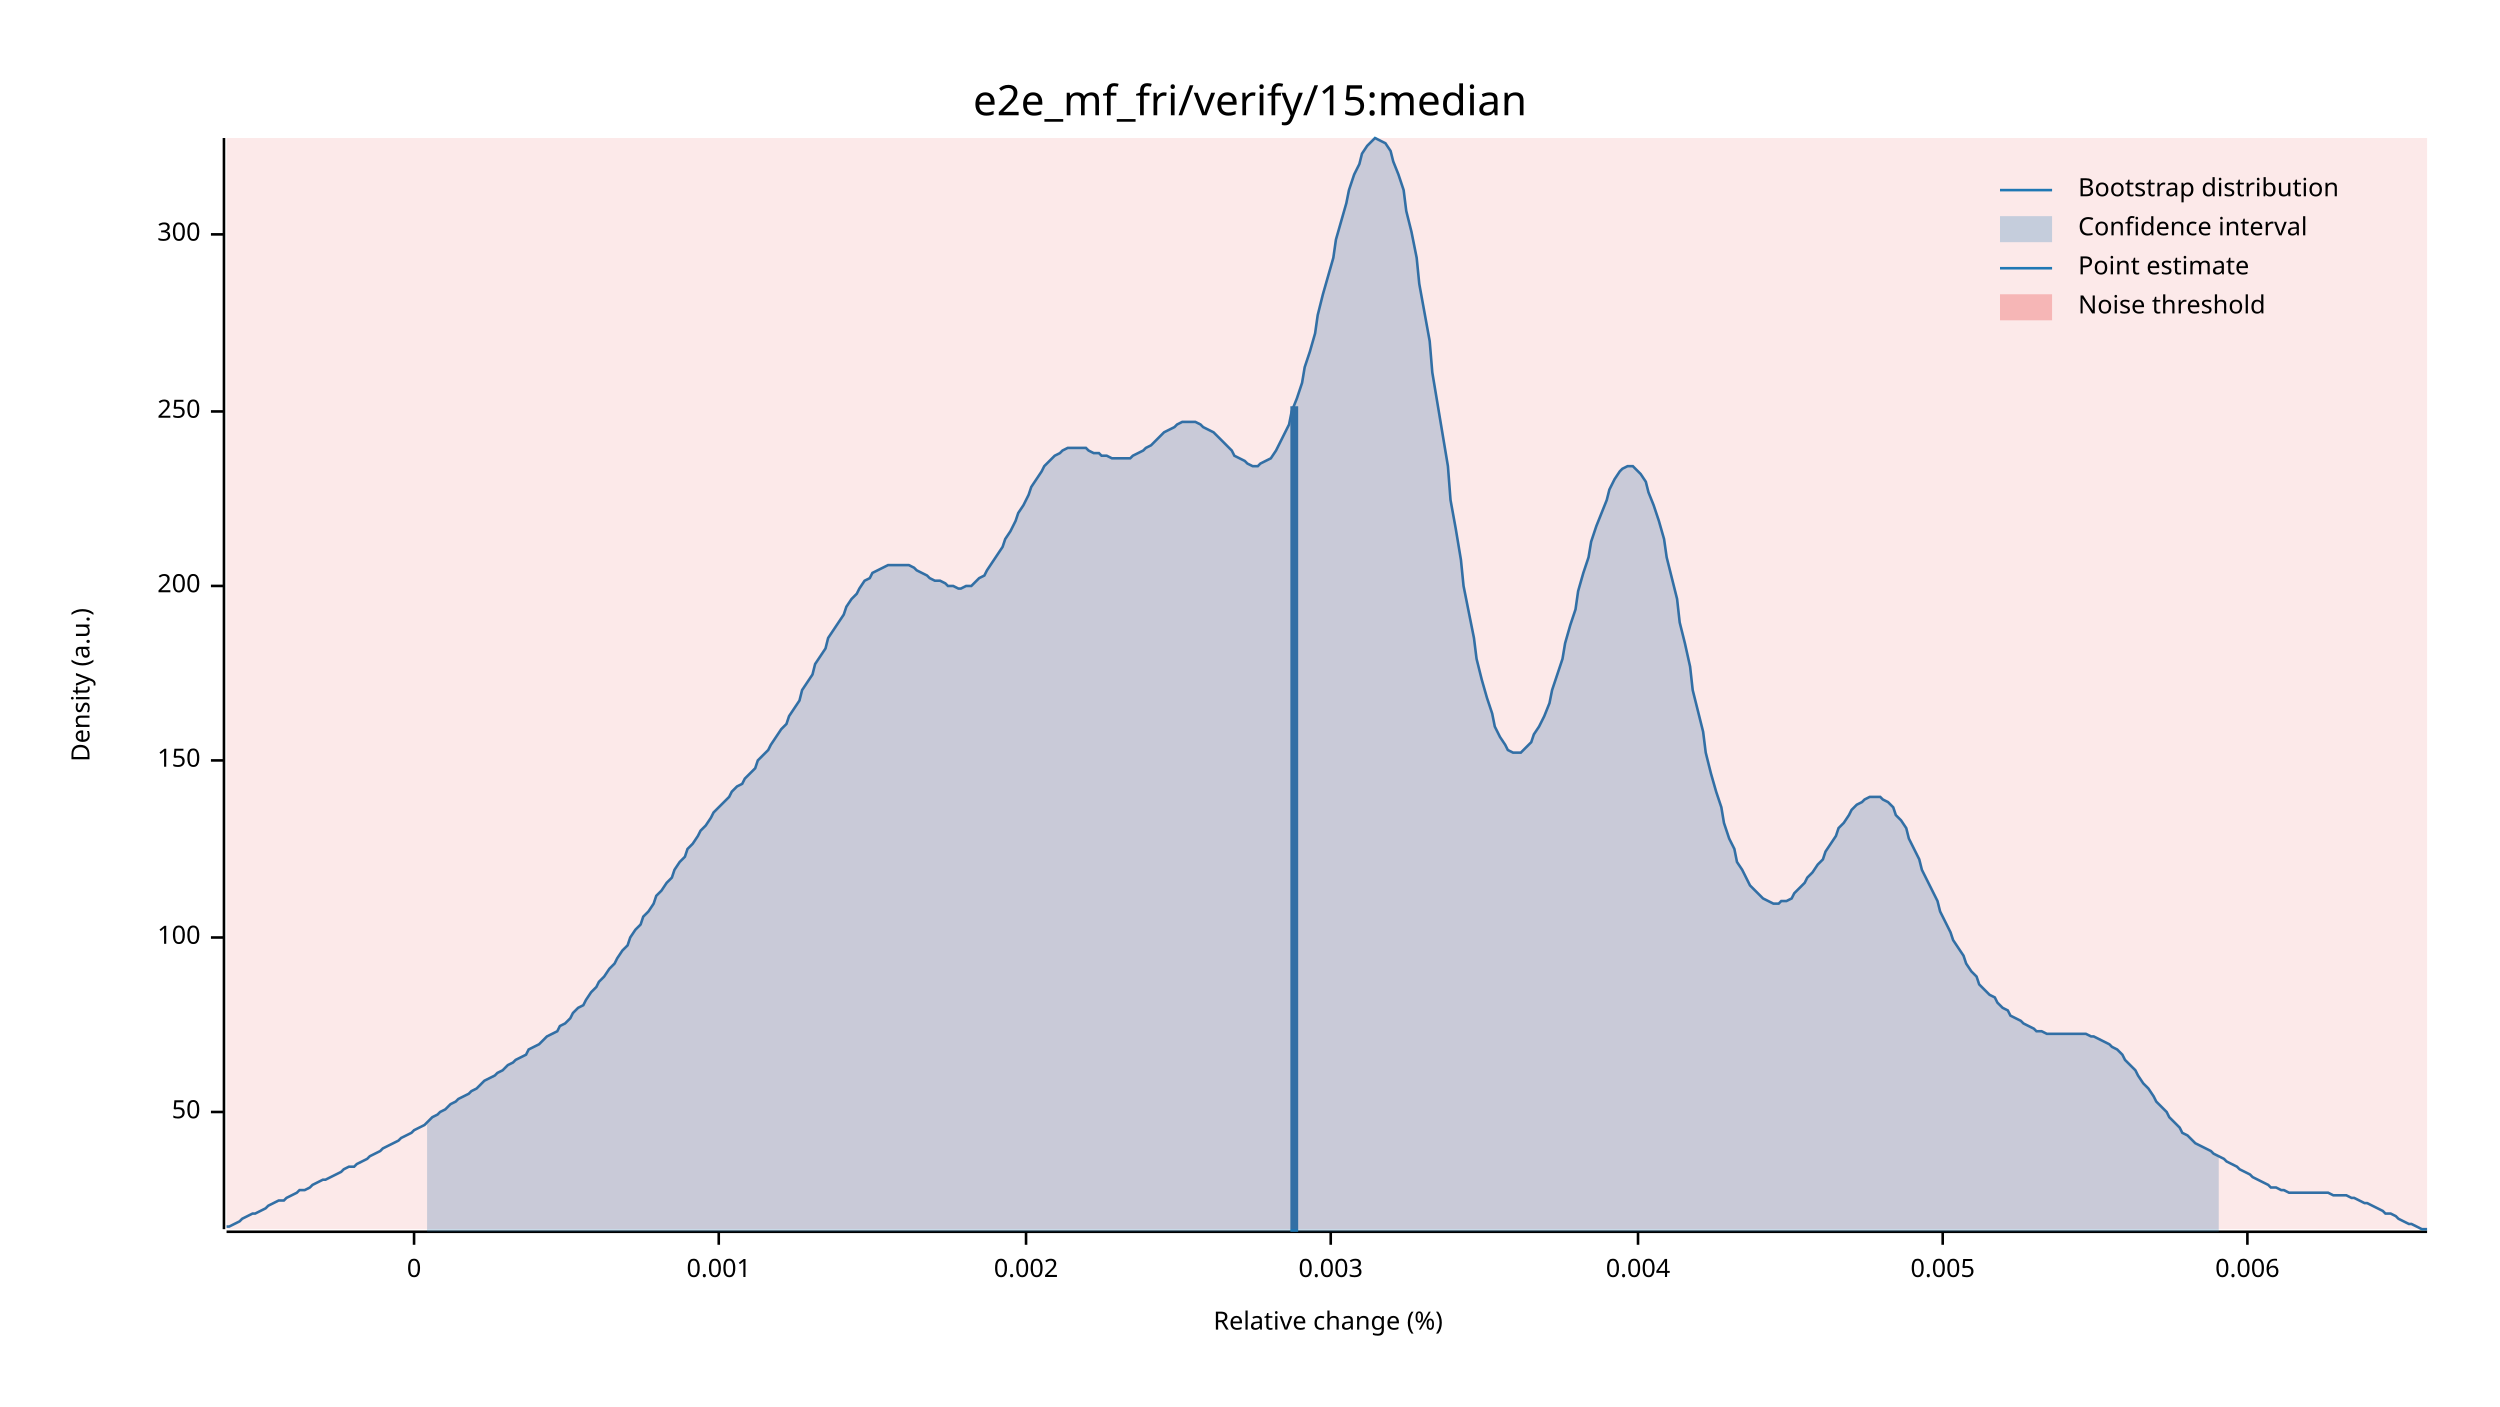
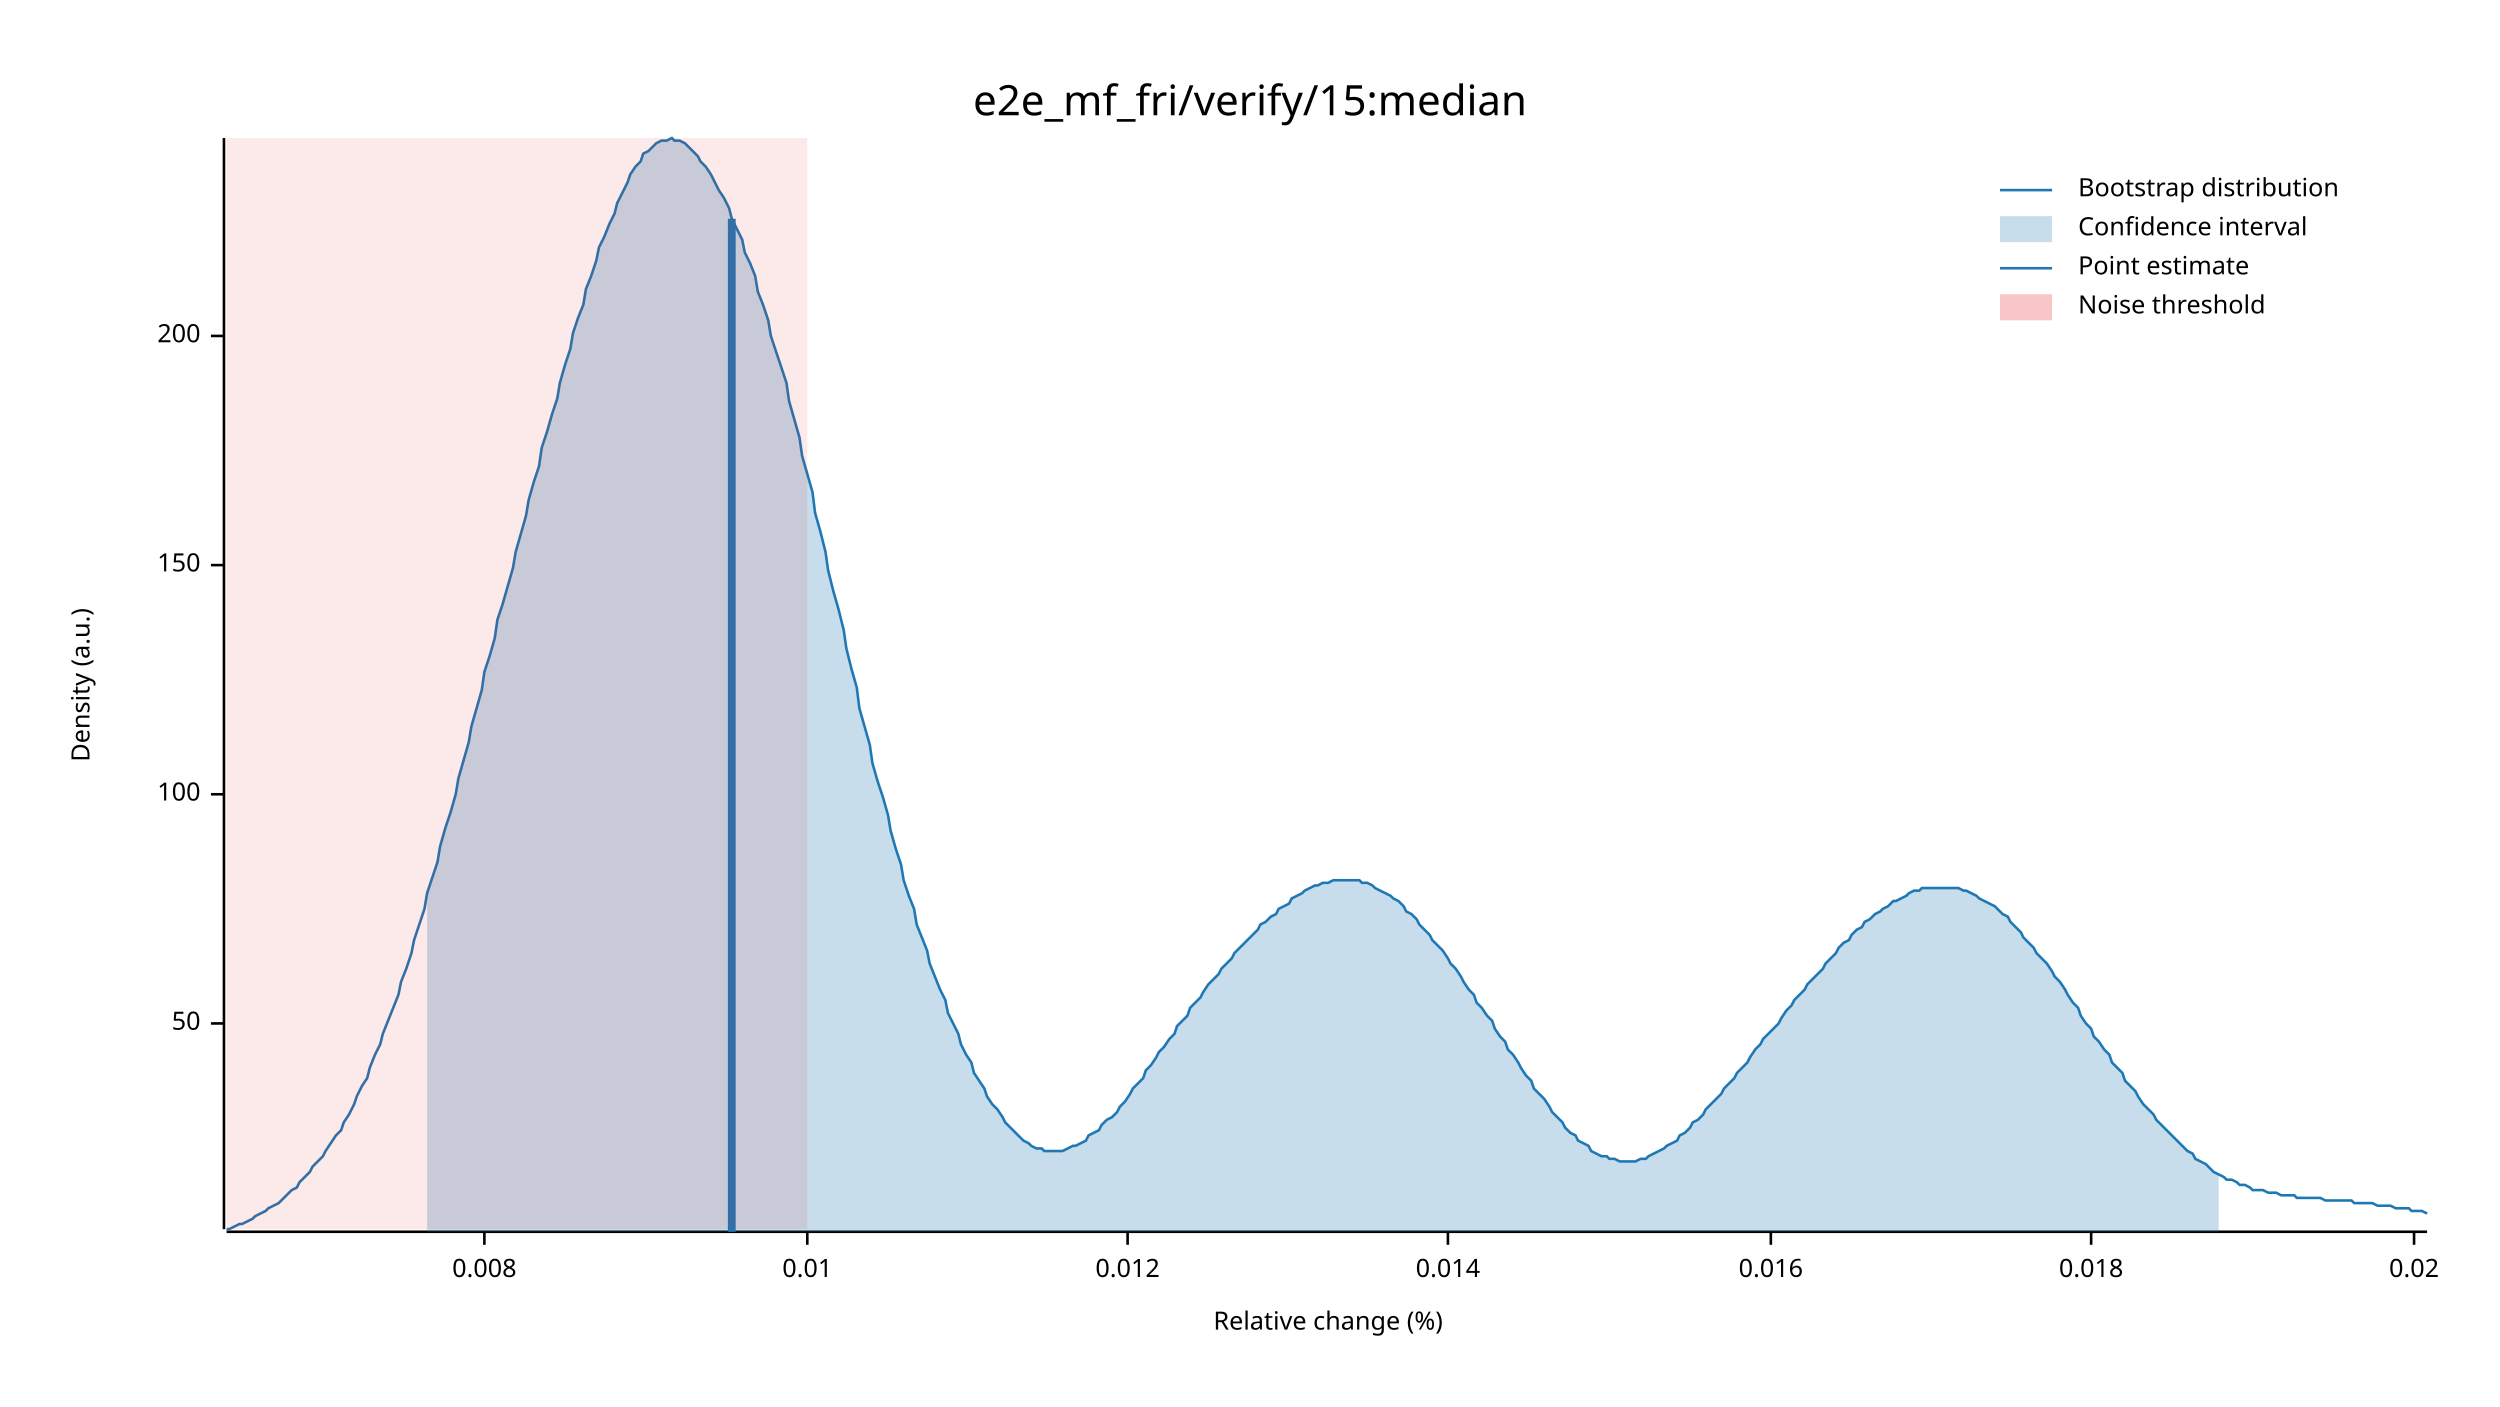
<svg xmlns="http://www.w3.org/2000/svg" width="960" height="540" viewBox="0 0 960 540">
  <text x="480" y="32" dy="0.76em" text-anchor="middle" font-family="sans-serif" font-size="16.129" opacity="1" fill="#000000">
e2e_mf_fri/verify/15:median
</text>
  <text x="27" y="263" dy="0.76em" text-anchor="middle" font-family="sans-serif" font-size="9.677" opacity="1" fill="#000000" transform="rotate(270, 27, 263)">
Density (a.u.)
</text>
  <text x="510" y="513" dy="-0.5ex" text-anchor="middle" font-family="sans-serif" font-size="9.677" opacity="1" fill="#000000">
Relative change (%)
</text>
  <polyline fill="none" opacity="1" stroke="#000000" stroke-width="1" points="86,53 86,472 " />
-   <text x="77" y="427" dy="0.5ex" text-anchor="end" font-family="sans-serif" font-size="9.677" opacity="1" fill="#000000">
+   <text x="77" y="393" dy="0.5ex" text-anchor="end" font-family="sans-serif" font-size="9.677" opacity="1" fill="#000000">
50
</text>
-   <polyline fill="none" opacity="1" stroke="#000000" stroke-width="1" points="81,427 86,427 " />
-   <text x="77" y="360" dy="0.5ex" text-anchor="end" font-family="sans-serif" font-size="9.677" opacity="1" fill="#000000">
+   <polyline fill="none" opacity="1" stroke="#000000" stroke-width="1" points="81,393 86,393 " />
+   <text x="77" y="305" dy="0.5ex" text-anchor="end" font-family="sans-serif" font-size="9.677" opacity="1" fill="#000000">
100
</text>
-   <polyline fill="none" opacity="1" stroke="#000000" stroke-width="1" points="81,360 86,360 " />
-   <text x="77" y="292" dy="0.5ex" text-anchor="end" font-family="sans-serif" font-size="9.677" opacity="1" fill="#000000">
+   <polyline fill="none" opacity="1" stroke="#000000" stroke-width="1" points="81,305 86,305 " />
+   <text x="77" y="217" dy="0.5ex" text-anchor="end" font-family="sans-serif" font-size="9.677" opacity="1" fill="#000000">
150
</text>
-   <polyline fill="none" opacity="1" stroke="#000000" stroke-width="1" points="81,292 86,292 " />
-   <text x="77" y="225" dy="0.5ex" text-anchor="end" font-family="sans-serif" font-size="9.677" opacity="1" fill="#000000">
+   <polyline fill="none" opacity="1" stroke="#000000" stroke-width="1" points="81,217 86,217 " />
+   <text x="77" y="129" dy="0.5ex" text-anchor="end" font-family="sans-serif" font-size="9.677" opacity="1" fill="#000000">
200
</text>
-   <polyline fill="none" opacity="1" stroke="#000000" stroke-width="1" points="81,225 86,225 " />
-   <text x="77" y="158" dy="0.5ex" text-anchor="end" font-family="sans-serif" font-size="9.677" opacity="1" fill="#000000">
- 250
+   <polyline fill="none" opacity="1" stroke="#000000" stroke-width="1" points="81,129 86,129 " />
+   <polyline fill="none" opacity="1" stroke="#000000" stroke-width="1" points="87,473 932,473 " />
+   <text x="186" y="483" dy="0.76em" text-anchor="middle" font-family="sans-serif" font-size="9.677" opacity="1" fill="#000000">
+ 0.008
</text>
-   <polyline fill="none" opacity="1" stroke="#000000" stroke-width="1" points="81,158 86,158 " />
-   <text x="77" y="90" dy="0.5ex" text-anchor="end" font-family="sans-serif" font-size="9.677" opacity="1" fill="#000000">
- 300
+   <polyline fill="none" opacity="1" stroke="#000000" stroke-width="1" points="186,473 186,478 " />
+   <text x="310" y="483" dy="0.76em" text-anchor="middle" font-family="sans-serif" font-size="9.677" opacity="1" fill="#000000">
+ 0.01
</text>
-   <polyline fill="none" opacity="1" stroke="#000000" stroke-width="1" points="81,90 86,90 " />
-   <polyline fill="none" opacity="1" stroke="#000000" stroke-width="1" points="87,473 932,473 " />
-   <text x="159" y="483" dy="0.76em" text-anchor="middle" font-family="sans-serif" font-size="9.677" opacity="1" fill="#000000">
- 0
+   <polyline fill="none" opacity="1" stroke="#000000" stroke-width="1" points="310,473 310,478 " />
+   <text x="433" y="483" dy="0.76em" text-anchor="middle" font-family="sans-serif" font-size="9.677" opacity="1" fill="#000000">
+ 0.012
</text>
-   <polyline fill="none" opacity="1" stroke="#000000" stroke-width="1" points="159,473 159,478 " />
-   <text x="276" y="483" dy="0.76em" text-anchor="middle" font-family="sans-serif" font-size="9.677" opacity="1" fill="#000000">
- 0.001
+   <polyline fill="none" opacity="1" stroke="#000000" stroke-width="1" points="433,473 433,478 " />
+   <text x="556" y="483" dy="0.76em" text-anchor="middle" font-family="sans-serif" font-size="9.677" opacity="1" fill="#000000">
+ 0.014
</text>
-   <polyline fill="none" opacity="1" stroke="#000000" stroke-width="1" points="276,473 276,478 " />
-   <text x="394" y="483" dy="0.76em" text-anchor="middle" font-family="sans-serif" font-size="9.677" opacity="1" fill="#000000">
- 0.002
+   <polyline fill="none" opacity="1" stroke="#000000" stroke-width="1" points="556,473 556,478 " />
+   <text x="680" y="483" dy="0.76em" text-anchor="middle" font-family="sans-serif" font-size="9.677" opacity="1" fill="#000000">
+ 0.016
</text>
-   <polyline fill="none" opacity="1" stroke="#000000" stroke-width="1" points="394,473 394,478 " />
-   <text x="511" y="483" dy="0.76em" text-anchor="middle" font-family="sans-serif" font-size="9.677" opacity="1" fill="#000000">
- 0.003
+   <polyline fill="none" opacity="1" stroke="#000000" stroke-width="1" points="680,473 680,478 " />
+   <text x="803" y="483" dy="0.76em" text-anchor="middle" font-family="sans-serif" font-size="9.677" opacity="1" fill="#000000">
+ 0.018
</text>
-   <polyline fill="none" opacity="1" stroke="#000000" stroke-width="1" points="511,473 511,478 " />
-   <text x="629" y="483" dy="0.76em" text-anchor="middle" font-family="sans-serif" font-size="9.677" opacity="1" fill="#000000">
- 0.004
+   <polyline fill="none" opacity="1" stroke="#000000" stroke-width="1" points="803,473 803,478 " />
+   <text x="927" y="483" dy="0.76em" text-anchor="middle" font-family="sans-serif" font-size="9.677" opacity="1" fill="#000000">
+ 0.02
</text>
-   <polyline fill="none" opacity="1" stroke="#000000" stroke-width="1" points="629,473 629,478 " />
-   <text x="746" y="483" dy="0.76em" text-anchor="middle" font-family="sans-serif" font-size="9.677" opacity="1" fill="#000000">
- 0.005
- </text>
-   <polyline fill="none" opacity="1" stroke="#000000" stroke-width="1" points="746,473 746,478 " />
-   <text x="863" y="483" dy="0.76em" text-anchor="middle" font-family="sans-serif" font-size="9.677" opacity="1" fill="#000000">
- 0.006
- </text>
-   <polyline fill="none" opacity="1" stroke="#000000" stroke-width="1" points="863,473 863,478 " />
-   <polyline fill="none" opacity="1" stroke="#1F78B4" stroke-width="1" points="87,471 88,471 90,470 92,469 93,468 95,467 97,466 98,466 100,465 102,464 103,463 105,462 107,461 109,461 110,460 112,459 114,458 115,457 117,457 119,456 120,455 122,454 124,453 125,453 127,452 129,451 131,450 132,449 134,448 136,448 137,447 139,446 141,445 142,444 144,443 146,442 147,441 149,440 151,439 153,438 154,437 156,436 158,435 159,434 161,433 163,432 164,431 166,429 168,428 169,427 171,426 173,424 175,423 176,422 178,421 180,420 181,419 183,418 185,416 186,415 188,414 190,413 191,412 193,411 195,409 197,408 198,407 200,406 202,405 203,403 205,402 207,401 208,400 210,398 212,397 214,396 215,394 217,393 219,391 220,389 222,387 224,386 225,384 227,381 229,379 230,377 232,375 234,372 236,370 237,368 239,365 241,363 242,360 244,357 246,355 247,352 249,350 251,347 252,344 254,342 256,339 258,337 259,334 261,331 263,329 264,326 266,324 268,321 269,319 271,317 273,314 274,312 276,310 278,308 280,306 281,304 283,302 285,301 286,299 288,297 290,295 291,292 293,290 295,288 296,286 298,283 300,280 302,278 303,275 305,272 307,269 308,265 310,262 312,259 313,255 315,252 317,249 318,245 320,242 322,239 324,236 325,233 327,230 329,228 330,226 332,223 334,222 335,220 337,219 339,218 341,217 342,217 344,217 346,217 347,217 349,217 351,218 352,219 354,220 356,221 357,222 359,223 361,223 363,224 364,225 366,225 368,226 369,226 371,225 373,225 374,224 376,222 378,221 379,219 381,216 383,213 385,210 386,207 388,204 390,200 391,197 393,194 395,190 396,187 398,184 400,181 401,179 403,177 405,175 407,174 408,173 410,172 412,172 413,172 415,172 417,172 418,173 420,174 422,174 423,175 425,175 427,176 429,176 430,176 432,176 434,176 435,175 437,174 439,173 440,172 442,171 444,169 445,168 447,166 449,165 451,164 452,163 454,162 456,162 457,162 459,162 461,163 462,164 464,165 466,166 468,168 469,169 471,171 473,173 474,175 476,176 478,177 479,178 481,179 483,179 484,178 486,177 488,176 490,173 491,171 493,167 495,163 496,158 498,153 500,147 501,141 503,135 505,128 506,121 508,113 510,106 512,99 513,92 515,85 517,78 518,73 520,67 522,63 523,59 525,56 527,54 528,53 530,54 532,55 534,58 535,62 537,67 539,73 540,81 542,89 544,99 545,109 547,120 549,131 550,143 552,155 554,167 556,179 557,192 559,203 561,215 562,225 564,235 566,245 567,253 569,261 571,268 573,274 574,279 576,283 578,286 579,288 581,289 583,289 584,289 586,287 588,285 589,282 591,279 593,275 595,270 596,265 598,259 600,253 601,247 603,240 605,234 606,227 608,220 610,214 611,208 613,202 615,197 617,192 618,188 620,184 622,181 623,180 625,179 627,179 628,180 630,182 632,185 633,189 635,194 637,200 639,207 640,214 642,222 644,230 645,239 647,247 649,256 650,265 652,273 654,281 655,289 657,297 659,304 661,310 662,316 664,322 666,326 667,331 669,334 671,338 672,340 674,342 676,344 677,345 679,346 681,347 683,347 684,346 686,346 688,345 689,343 691,341 693,339 694,337 696,335 698,332 700,330 701,327 703,324 705,321 706,318 708,316 710,313 711,311 713,309 715,308 716,307 718,306 720,306 722,306 723,307 725,308 727,310 728,313 730,315 732,318 733,322 735,326 737,330 738,334 740,338 742,342 744,346 745,350 747,354 749,358 750,361 752,364 754,367 755,370 757,373 759,375 760,378 762,380 764,382 766,383 767,385 769,387 771,388 772,390 774,391 776,392 777,393 779,394 781,395 782,396 784,396 786,397 788,397 789,397 791,397 793,397 794,397 796,397 798,397 799,397 801,397 803,398 804,398 806,399 808,400 810,401 811,402 813,403 815,405 816,407 818,409 820,411 821,413 823,416 825,418 827,421 828,423 830,425 832,427 833,429 835,431 837,433 838,435 840,436 842,438 843,439 845,440 847,441 849,442 850,443 852,444 854,445 855,446 857,447 859,448 860,449 862,450 864,451 865,452 867,453 869,454 871,455 872,456 874,456 876,457 877,457 879,458 881,458 882,458 884,458 886,458 887,458 889,458 891,458 893,458 894,458 896,459 898,459 899,459 901,459 903,460 904,460 906,461 908,462 909,462 911,463 913,464 915,465 916,466 918,466 920,467 921,468 923,469 925,470 926,470 928,471 930,472 932,472 " />
-   <polygon opacity="0.25" fill="#1F78B4" points="164,431 166,429 168,428 169,427 171,426 173,424 175,423 176,422 178,421 180,420 181,419 183,418 185,416 186,415 188,414 190,413 191,412 193,411 195,409 197,408 198,407 200,406 202,405 203,403 205,402 207,401 208,400 210,398 212,397 214,396 215,394 217,393 219,391 220,389 222,387 224,386 225,384 227,381 229,379 230,377 232,375 234,372 236,370 237,368 239,365 241,363 242,360 244,357 246,355 247,352 249,350 251,347 252,344 254,342 256,339 258,337 259,334 261,331 263,329 264,326 266,324 268,321 269,319 271,317 273,314 274,312 276,310 278,308 280,306 281,304 283,302 285,301 286,299 288,297 290,295 291,292 293,290 295,288 296,286 298,283 300,280 302,278 303,275 305,272 307,269 308,265 310,262 312,259 313,255 315,252 317,249 318,245 320,242 322,239 324,236 325,233 327,230 329,228 330,226 332,223 334,222 335,220 337,219 339,218 341,217 342,217 344,217 346,217 347,217 349,217 351,218 352,219 354,220 356,221 357,222 359,223 361,223 363,224 364,225 366,225 368,226 369,226 371,225 373,225 374,224 376,222 378,221 379,219 381,216 383,213 385,210 386,207 388,204 390,200 391,197 393,194 395,190 396,187 398,184 400,181 401,179 403,177 405,175 407,174 408,173 410,172 412,172 413,172 415,172 417,172 418,173 420,174 422,174 423,175 425,175 427,176 429,176 430,176 432,176 434,176 435,175 437,174 439,173 440,172 442,171 444,169 445,168 447,166 449,165 451,164 452,163 454,162 456,162 457,162 459,162 461,163 462,164 464,165 466,166 468,168 469,169 471,171 473,173 474,175 476,176 478,177 479,178 481,179 483,179 484,178 486,177 488,176 490,173 491,171 493,167 495,163 496,158 498,153 500,147 501,141 503,135 505,128 506,121 508,113 510,106 512,99 513,92 515,85 517,78 518,73 520,67 522,63 523,59 525,56 527,54 528,53 530,54 532,55 534,58 535,62 537,67 539,73 540,81 542,89 544,99 545,109 547,120 549,131 550,143 552,155 554,167 556,179 557,192 559,203 561,215 562,225 564,235 566,245 567,253 569,261 571,268 573,274 574,279 576,283 578,286 579,288 581,289 583,289 584,289 586,287 588,285 589,282 591,279 593,275 595,270 596,265 598,259 600,253 601,247 603,240 605,234 606,227 608,220 610,214 611,208 613,202 615,197 617,192 618,188 620,184 622,181 623,180 625,179 627,179 628,180 630,182 632,185 633,189 635,194 637,200 639,207 640,214 642,222 644,230 645,239 647,247 649,256 650,265 652,273 654,281 655,289 657,297 659,304 661,310 662,316 664,322 666,326 667,331 669,334 671,338 672,340 674,342 676,344 677,345 679,346 681,347 683,347 684,346 686,346 688,345 689,343 691,341 693,339 694,337 696,335 698,332 700,330 701,327 703,324 705,321 706,318 708,316 710,313 711,311 713,309 715,308 716,307 718,306 720,306 722,306 723,307 725,308 727,310 728,313 730,315 732,318 733,322 735,326 737,330 738,334 740,338 742,342 744,346 745,350 747,354 749,358 750,361 752,364 754,367 755,370 757,373 759,375 760,378 762,380 764,382 766,383 767,385 769,387 771,388 772,390 774,391 776,392 777,393 779,394 781,395 782,396 784,396 786,397 788,397 789,397 791,397 793,397 794,397 796,397 798,397 799,397 801,397 803,398 804,398 806,399 808,400 810,401 811,402 813,403 815,405 816,407 818,409 820,411 821,413 823,416 825,418 827,421 828,423 830,425 832,427 833,429 835,431 837,433 838,435 840,436 842,438 843,439 845,440 847,441 849,442 850,443 852,444 852,473 164,473 " />
-   <polyline fill="none" opacity="1" stroke="#1F78B4" stroke-width="3" points="497,473 497,156 " />
-   <rect x="87" y="53" width="845" height="419" opacity="0.1" fill="#E31A1C" stroke="none" />
+   <polyline fill="none" opacity="1" stroke="#000000" stroke-width="1" points="927,473 927,478 " />
+   <polyline fill="none" opacity="1" stroke="#1F78B4" stroke-width="1" points="87,472 88,472 90,471 92,470 93,470 95,469 97,468 98,467 100,466 102,465 103,464 105,463 107,462 109,460 110,459 112,457 114,456 115,454 117,452 119,450 120,448 122,446 124,444 125,442 127,439 129,436 131,434 132,431 134,428 136,424 137,421 139,417 141,414 142,410 144,405 146,401 147,397 149,392 151,387 153,382 154,377 156,372 158,366 159,361 161,355 163,349 164,343 166,337 168,331 169,325 171,318 173,312 175,305 176,299 178,292 180,285 181,279 183,272 185,265 186,258 188,252 190,245 191,238 193,232 195,225 197,218 198,212 200,205 202,198 203,192 205,185 207,179 208,172 210,166 212,159 214,153 215,147 217,140 219,134 220,128 222,122 224,117 225,111 227,106 229,100 230,95 232,91 234,86 236,82 237,78 239,74 241,70 242,67 244,64 246,62 247,59 249,58 251,56 252,55 254,54 256,54 258,53 259,54 261,54 263,55 264,56 266,58 268,60 269,62 271,64 273,67 274,69 276,73 278,76 280,80 281,84 283,88 285,92 286,97 288,101 290,106 291,112 293,117 295,123 296,129 298,135 300,141 302,147 303,154 305,161 307,168 308,175 310,182 312,189 313,197 315,204 317,212 318,219 320,227 322,234 324,242 325,249 327,257 329,264 330,272 332,279 334,286 335,293 337,300 339,306 341,313 342,319 344,326 346,332 347,338 349,344 351,349 352,355 354,360 356,365 357,370 359,375 361,380 363,384 364,389 366,393 368,397 369,401 371,405 373,408 374,412 376,415 378,418 379,421 381,424 383,426 385,429 386,431 388,433 390,435 391,436 393,438 395,439 396,440 398,441 400,441 401,442 403,442 405,442 407,442 408,442 410,441 412,440 413,440 415,439 417,438 418,436 420,435 422,434 423,432 425,430 427,429 429,427 430,425 432,423 434,420 435,418 437,416 439,414 440,411 442,409 444,406 445,404 447,402 449,399 451,397 452,394 454,392 456,390 457,387 459,385 461,383 462,381 464,378 466,376 468,374 469,372 471,370 473,368 474,366 476,364 478,362 479,361 481,359 483,357 484,355 486,354 488,352 490,351 491,349 493,348 495,347 496,345 498,344 500,343 501,342 503,341 505,340 506,340 508,339 510,339 512,338 513,338 515,338 517,338 518,338 520,338 522,338 523,339 525,339 527,340 528,341 530,342 532,343 534,344 535,345 537,346 539,348 540,350 542,351 544,353 545,355 547,357 549,359 550,361 552,363 554,365 556,368 557,370 559,372 561,375 562,377 564,380 566,382 567,385 569,387 571,390 573,392 574,395 576,398 578,400 579,403 581,405 583,408 584,410 586,413 588,415 589,418 591,420 593,422 595,425 596,427 598,429 600,431 601,433 603,435 605,436 606,438 608,439 610,440 611,442 613,443 615,444 617,444 618,445 620,445 622,446 623,446 625,446 627,446 628,446 630,445 632,445 633,444 635,443 637,442 639,441 640,440 642,439 644,438 645,436 647,435 649,433 650,431 652,430 654,428 655,426 657,424 659,422 661,420 662,418 664,416 666,414 667,412 669,410 671,408 672,406 674,403 676,401 677,399 679,397 681,395 683,393 684,391 686,388 688,386 689,384 691,382 693,380 694,378 696,376 698,374 700,372 701,370 703,368 705,366 706,364 708,362 710,361 711,359 713,357 715,356 716,354 718,353 720,351 722,350 723,349 725,348 727,346 728,346 730,345 732,344 733,343 735,342 737,342 738,341 740,341 742,341 744,341 745,341 747,341 749,341 750,341 752,341 754,342 755,342 757,343 759,344 760,345 762,346 764,347 766,348 767,349 769,351 771,352 772,354 774,356 776,358 777,360 779,362 781,364 782,366 784,368 786,370 788,373 789,375 791,377 793,380 794,382 796,385 798,387 799,390 801,393 803,395 804,398 806,400 808,403 810,405 811,408 813,410 815,412 816,415 818,417 820,419 821,421 823,424 825,426 827,428 828,430 830,432 832,434 833,435 835,437 837,439 838,440 840,442 842,443 843,445 845,446 847,447 849,449 850,450 852,451 854,452 855,453 857,453 859,454 860,455 862,455 864,456 865,457 867,457 869,457 871,458 872,458 874,458 876,459 877,459 879,459 881,459 882,460 884,460 886,460 887,460 889,460 891,460 893,461 894,461 896,461 898,461 899,461 901,461 903,461 904,462 906,462 908,462 909,462 911,462 913,463 915,463 916,463 918,463 920,464 921,464 923,464 925,464 926,465 928,465 930,465 932,466 " />
+   <polygon opacity="0.25" fill="#1F78B4" points="164,343 166,337 168,331 169,325 171,318 173,312 175,305 176,299 178,292 180,285 181,279 183,272 185,265 186,258 188,252 190,245 191,238 193,232 195,225 197,218 198,212 200,205 202,198 203,192 205,185 207,179 208,172 210,166 212,159 214,153 215,147 217,140 219,134 220,128 222,122 224,117 225,111 227,106 229,100 230,95 232,91 234,86 236,82 237,78 239,74 241,70 242,67 244,64 246,62 247,59 249,58 251,56 252,55 254,54 256,54 258,53 259,54 261,54 263,55 264,56 266,58 268,60 269,62 271,64 273,67 274,69 276,73 278,76 280,80 281,84 283,88 285,92 286,97 288,101 290,106 291,112 293,117 295,123 296,129 298,135 300,141 302,147 303,154 305,161 307,168 308,175 310,182 312,189 313,197 315,204 317,212 318,219 320,227 322,234 324,242 325,249 327,257 329,264 330,272 332,279 334,286 335,293 337,300 339,306 341,313 342,319 344,326 346,332 347,338 349,344 351,349 352,355 354,360 356,365 357,370 359,375 361,380 363,384 364,389 366,393 368,397 369,401 371,405 373,408 374,412 376,415 378,418 379,421 381,424 383,426 385,429 386,431 388,433 390,435 391,436 393,438 395,439 396,440 398,441 400,441 401,442 403,442 405,442 407,442 408,442 410,441 412,440 413,440 415,439 417,438 418,436 420,435 422,434 423,432 425,430 427,429 429,427 430,425 432,423 434,420 435,418 437,416 439,414 440,411 442,409 444,406 445,404 447,402 449,399 451,397 452,394 454,392 456,390 457,387 459,385 461,383 462,381 464,378 466,376 468,374 469,372 471,370 473,368 474,366 476,364 478,362 479,361 481,359 483,357 484,355 486,354 488,352 490,351 491,349 493,348 495,347 496,345 498,344 500,343 501,342 503,341 505,340 506,340 508,339 510,339 512,338 513,338 515,338 517,338 518,338 520,338 522,338 523,339 525,339 527,340 528,341 530,342 532,343 534,344 535,345 537,346 539,348 540,350 542,351 544,353 545,355 547,357 549,359 550,361 552,363 554,365 556,368 557,370 559,372 561,375 562,377 564,380 566,382 567,385 569,387 571,390 573,392 574,395 576,398 578,400 579,403 581,405 583,408 584,410 586,413 588,415 589,418 591,420 593,422 595,425 596,427 598,429 600,431 601,433 603,435 605,436 606,438 608,439 610,440 611,442 613,443 615,444 617,444 618,445 620,445 622,446 623,446 625,446 627,446 628,446 630,445 632,445 633,444 635,443 637,442 639,441 640,440 642,439 644,438 645,436 647,435 649,433 650,431 652,430 654,428 655,426 657,424 659,422 661,420 662,418 664,416 666,414 667,412 669,410 671,408 672,406 674,403 676,401 677,399 679,397 681,395 683,393 684,391 686,388 688,386 689,384 691,382 693,380 694,378 696,376 698,374 700,372 701,370 703,368 705,366 706,364 708,362 710,361 711,359 713,357 715,356 716,354 718,353 720,351 722,350 723,349 725,348 727,346 728,346 730,345 732,344 733,343 735,342 737,342 738,341 740,341 742,341 744,341 745,341 747,341 749,341 750,341 752,341 754,342 755,342 757,343 759,344 760,345 762,346 764,347 766,348 767,349 769,351 771,352 772,354 774,356 776,358 777,360 779,362 781,364 782,366 784,368 786,370 788,373 789,375 791,377 793,380 794,382 796,385 798,387 799,390 801,393 803,395 804,398 806,400 808,403 810,405 811,408 813,410 815,412 816,415 818,417 820,419 821,421 823,424 825,426 827,428 828,430 830,432 832,434 833,435 835,437 837,439 838,440 840,442 842,443 843,445 845,446 847,447 849,449 850,450 852,451 852,473 164,473 " />
+   <polyline fill="none" opacity="1" stroke="#1F78B4" stroke-width="3" points="281,473 281,84 " />
+   <rect x="87" y="53" width="223" height="419" opacity="0.1" fill="#E31A1C" stroke="none" />
  <text x="798" y="68" dy="0.76em" text-anchor="start" font-family="sans-serif" font-size="9.677" opacity="1" fill="#000000">
Bootstrap distribution
</text>
  <text x="798" y="83" dy="0.76em" text-anchor="start" font-family="sans-serif" font-size="9.677" opacity="1" fill="#000000">
Confidence interval
</text>
  <text x="798" y="98" dy="0.76em" text-anchor="start" font-family="sans-serif" font-size="9.677" opacity="1" fill="#000000">
Point estimate
</text>
  <text x="798" y="113" dy="0.76em" text-anchor="start" font-family="sans-serif" font-size="9.677" opacity="1" fill="#000000">
Noise threshold
</text>
  <polyline fill="none" opacity="1" stroke="#1F78B4" stroke-width="1" points="768,73 788,73 " />
  <rect x="768" y="83" width="20" height="10" opacity="0.25" fill="#1F78B4" stroke="none" />
  <polyline fill="none" opacity="1" stroke="#1F78B4" stroke-width="1" points="768,103 788,103 " />
  <rect x="768" y="113" width="20" height="10" opacity="0.25" fill="#E31A1C" stroke="none" />
</svg>
